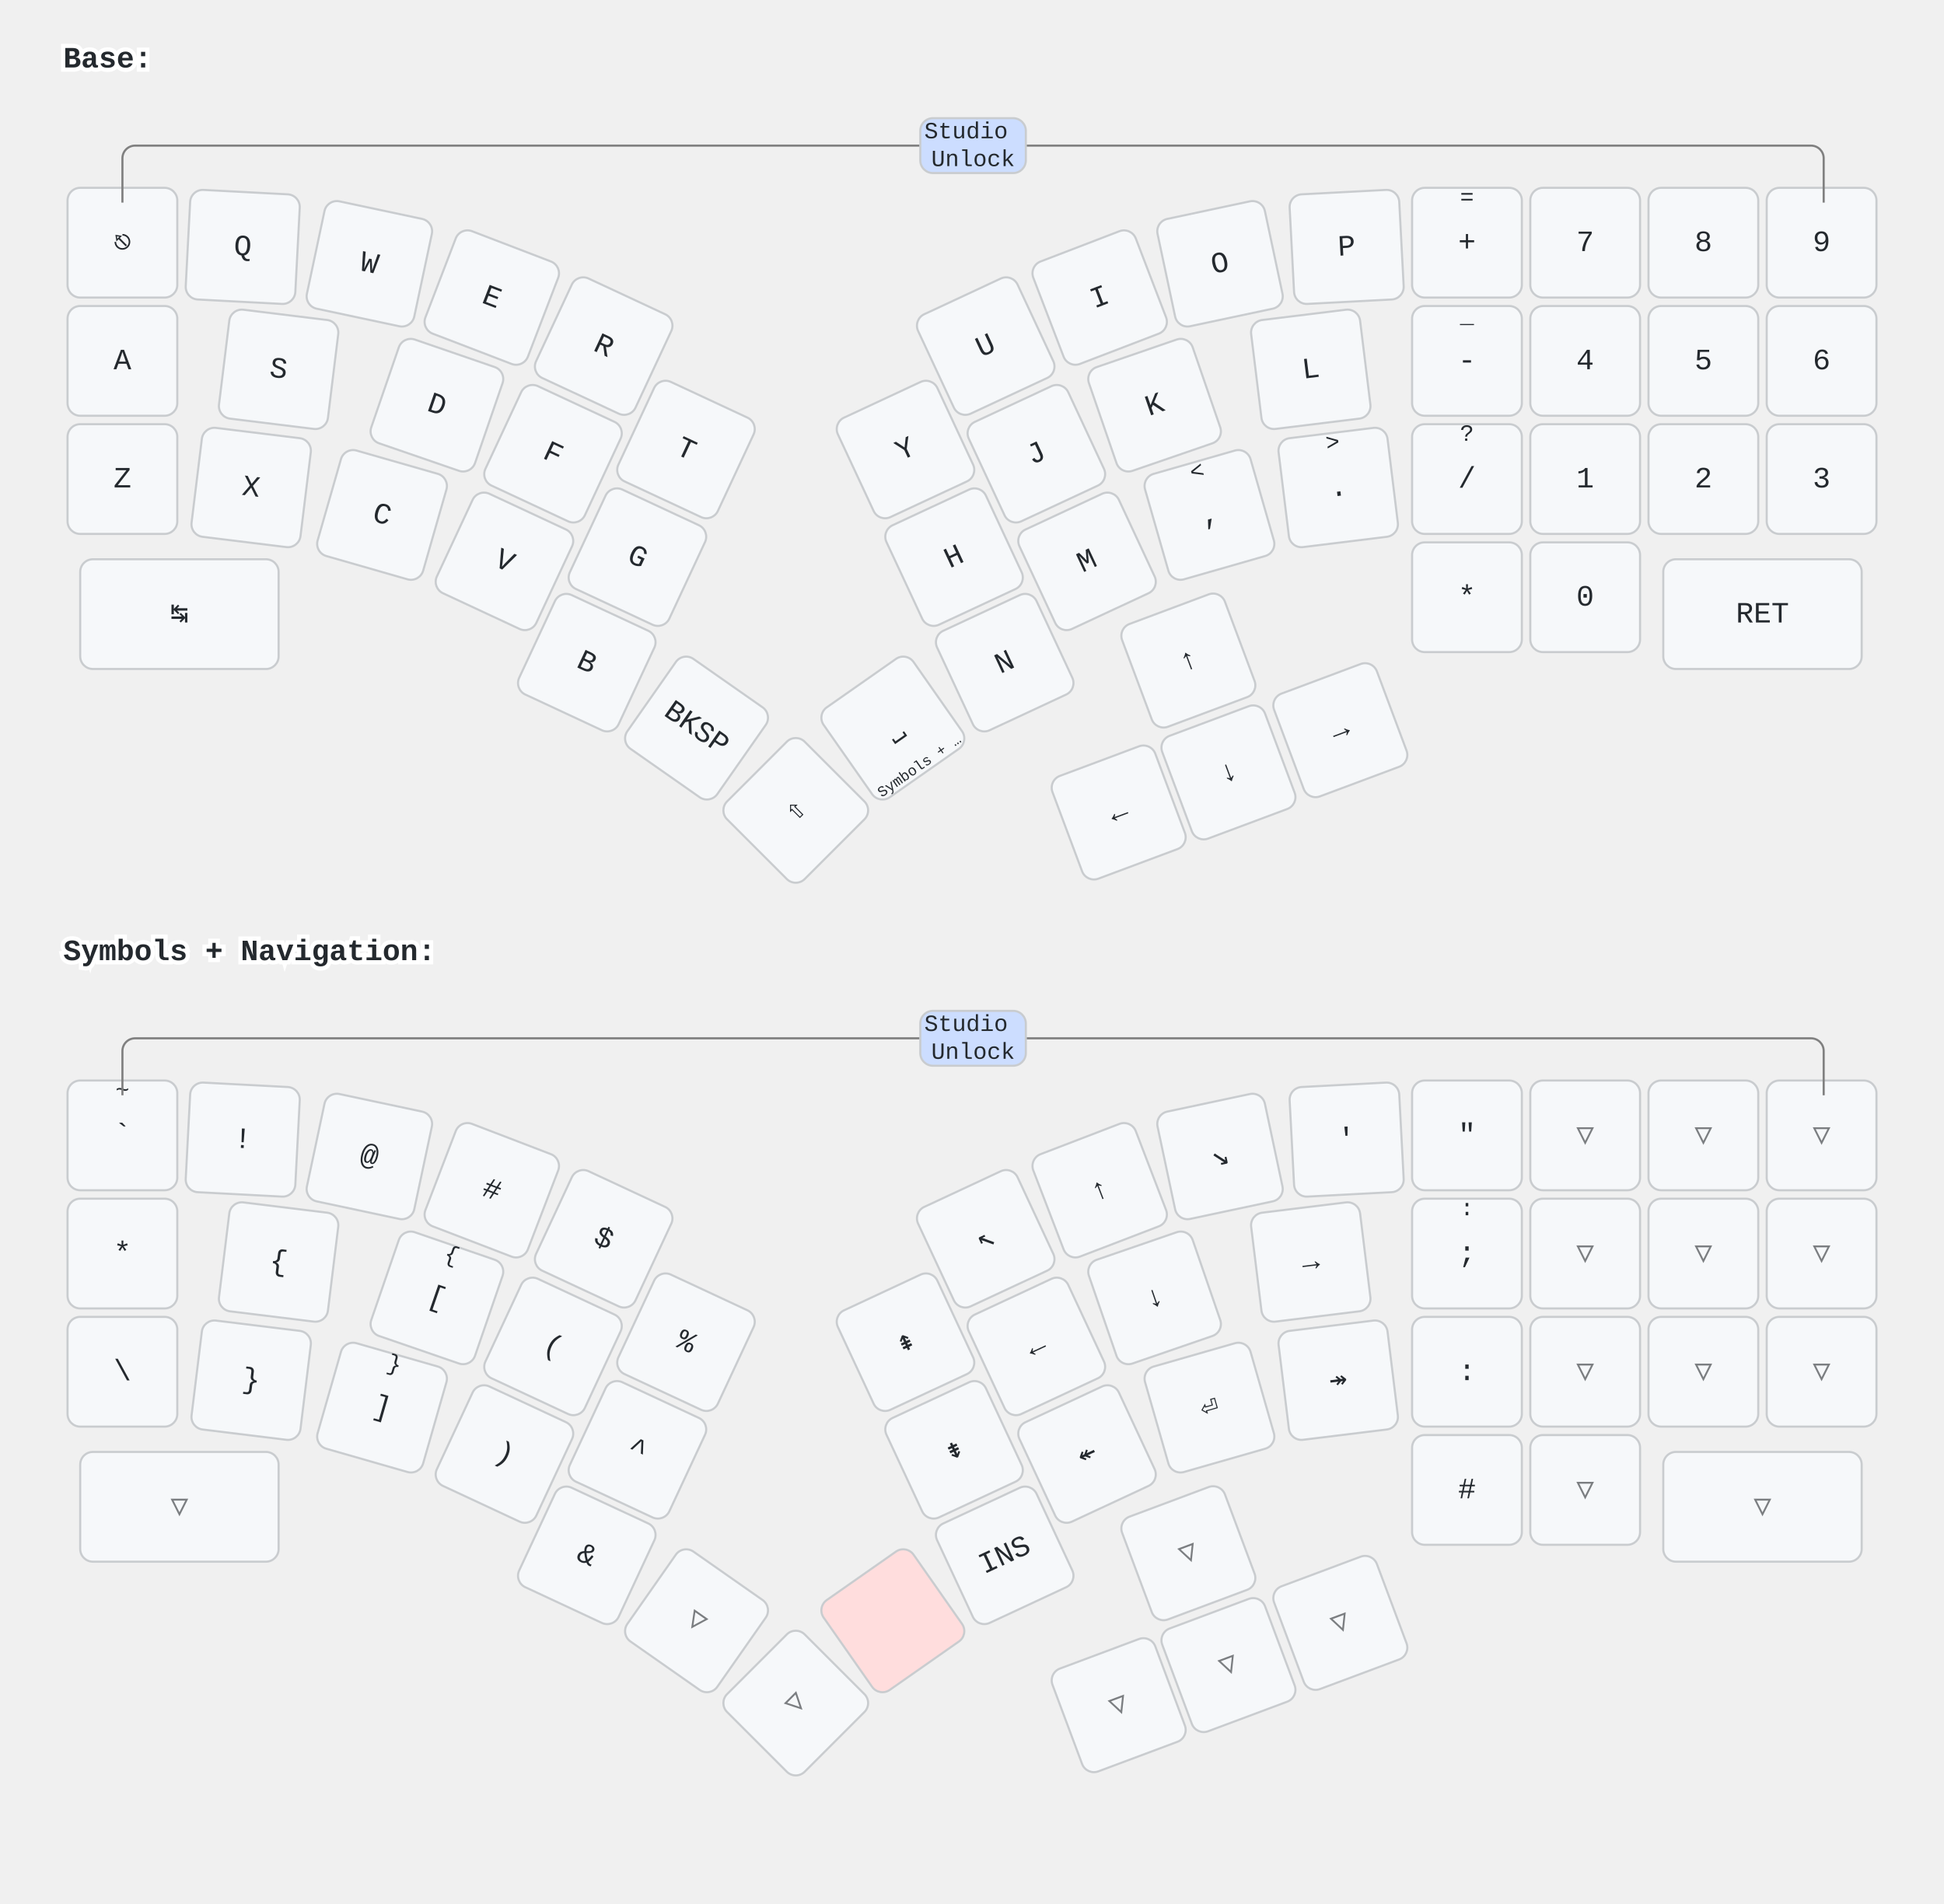
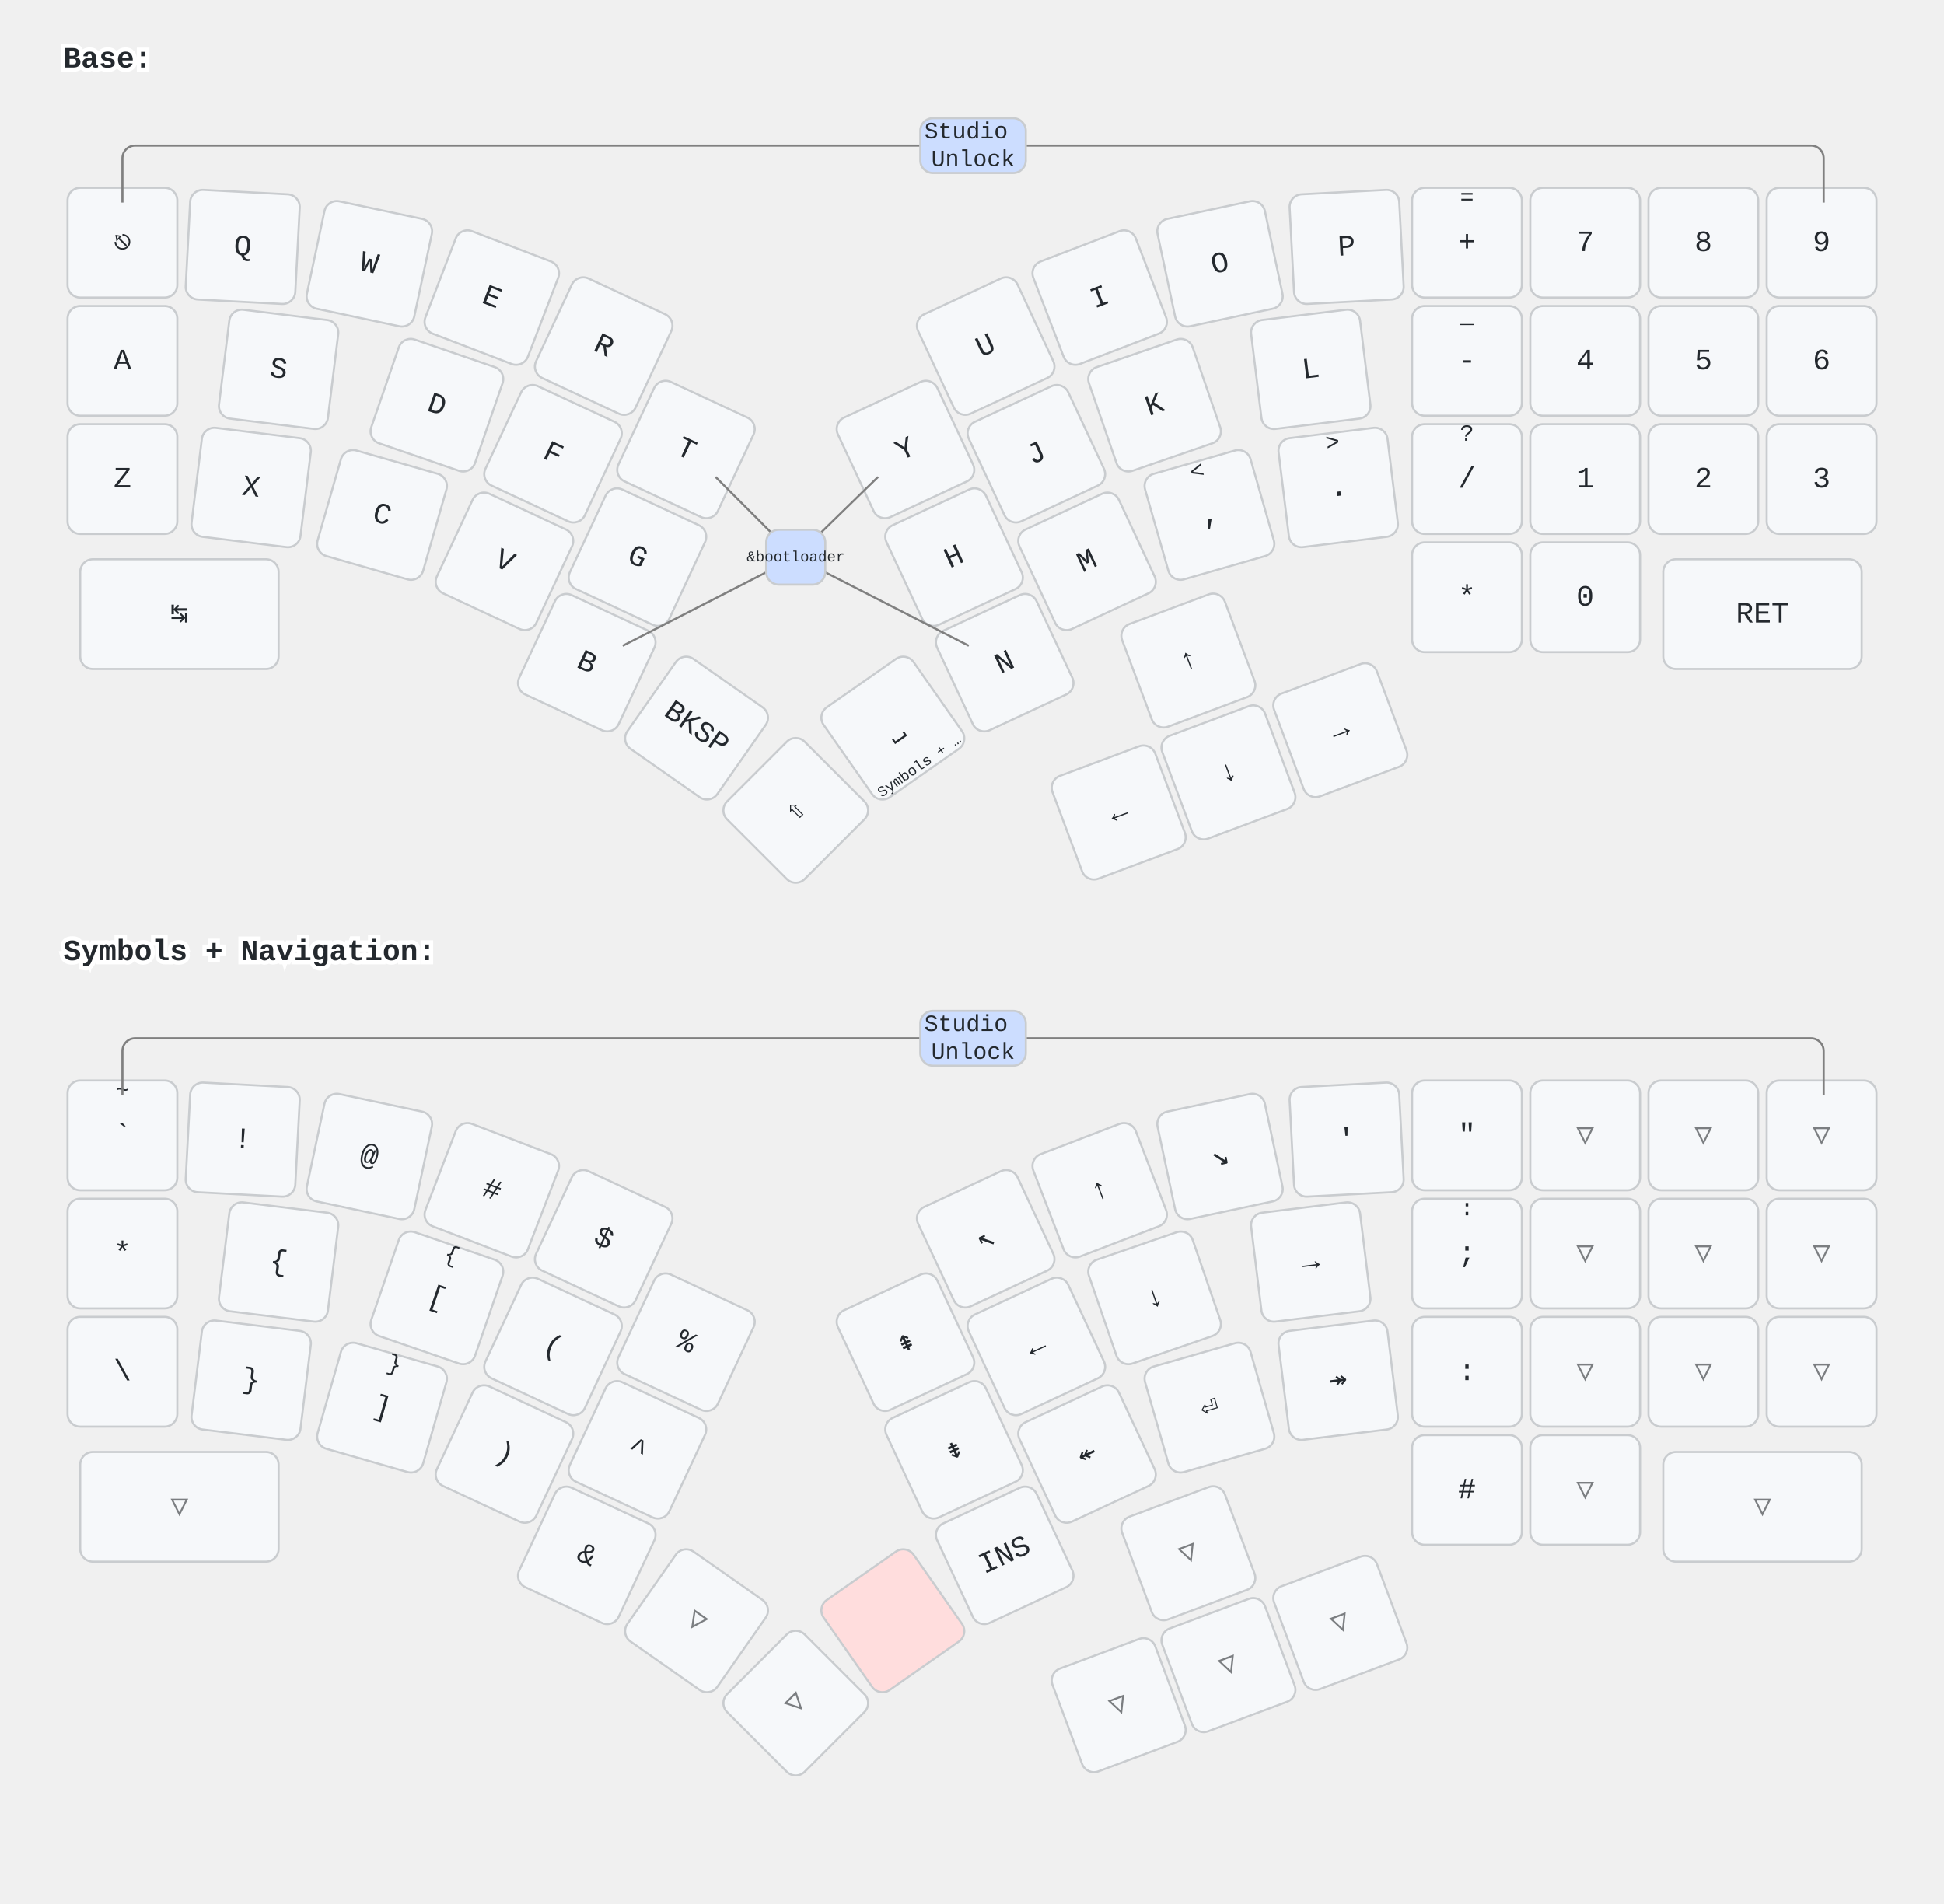
<svg xmlns="http://www.w3.org/2000/svg" width="921" height="902" viewBox="0 0 921 902" class="keymap">
  <style>/* inherit to force styles through use tags */
svg path {
    fill: inherit;
}

/* font and background color specifications */
svg.keymap {
    font-family: SFMono-Regular,Consolas,Liberation Mono,Menlo,monospace;
    font-size: 14px;
    font-kerning: normal;
    text-rendering: optimizeLegibility;
    fill: #24292e;
}

/* default key styling */
rect.key {
    fill: #f6f8fa;
}

rect.key, rect.combo {
    stroke: #c9cccf;
    stroke-width: 1;
}

/* default key side styling, only used is draw_key_sides is set */
rect.side {
    filter: brightness(90%);
}

/* color accent for combo boxes */
rect.combo, rect.combo-separate {
    fill: #cdf;
}

/* color accent for held keys */
rect.held, rect.combo.held {
    fill: #fdd;
}

/* color accent for ghost (optional) keys */
rect.ghost, rect.combo.ghost {
    stroke-dasharray: 4, 4;
    stroke-width: 2;
}

text {
    text-anchor: middle;
    dominant-baseline: middle;
}

/* styling for layer labels */
text.label {
    font-weight: bold;
    text-anchor: start;
    stroke: white;
    stroke-width: 4;
    paint-order: stroke;
}

/* styling for optional footer */
text.footer {
    text-anchor: end;
    dominant-baseline: auto;
    stroke: white;
    stroke-width: 4;
    paint-order: stroke;
}

/* styling for combo tap, and key non-tap label text */
text.combo, text.hold, text.shifted, text.left, text.right {
    font-size: 11px;
}

text.hold {
    text-anchor: middle;
    dominant-baseline: auto;
}

text.shifted {
    text-anchor: middle;
    dominant-baseline: hanging;
}

text.left {
    text-anchor: start;
}

text.right {
    text-anchor: end;
}

text.layer-activator {
    text-decoration: underline;
}

/* styling for hold/shifted label text in combo box */
text.combo.hold, text.combo.shifted, text.combo.left, text.combo.right {
    font-size: 8px;
}

/* lighter symbol for transparent keys */
text.trans {
    fill: #7b7e81;
}

/* styling for combo dendrons */
path.combo {
    stroke-width: 1;
    stroke: gray;
    fill: none;
}

/* Start Tabler Icons Cleanup */
/* cannot use height/width with glyphs */
.icon-tabler &gt; path {
    fill: inherit;
    stroke: inherit;
    stroke-width: 2;
}
/* hide tabler's default box */
.icon-tabler &gt; path[stroke="none"][fill="none"] {
    visibility: hidden;
}
/* End Tabler Icons Cleanup */
</style>
  <g transform="translate(30, 0)" class="layer-Base">
    <text x="0" y="28" class="label" id="Base">Base:</text>
    <g transform="translate(0, 87)">
      <g transform="translate(28, 28)" class="key keypos-0">
        <rect rx="6" ry="6" x="-26" y="-26" width="52" height="52" class="key" />
        <text x="0" y="0" class="key tap">⎋</text>
      </g>
      <g transform="translate(85, 30) rotate(3.0)" class="key keypos-1">
        <rect rx="6" ry="6" x="-26" y="-26" width="52" height="52" class="key" />
        <text x="0" y="0" class="key tap">Q</text>
      </g>
      <g transform="translate(145, 38) rotate(12.0)" class="key keypos-2">
        <rect rx="6" ry="6" x="-26" y="-26" width="52" height="52" class="key" />
        <text x="0" y="0" class="key tap">W</text>
      </g>
      <g transform="translate(203, 54) rotate(21.0)" class="key keypos-3">
        <rect rx="6" ry="6" x="-26" y="-26" width="52" height="52" class="key" />
        <text x="0" y="0" class="key tap">E</text>
      </g>
      <g transform="translate(256, 77) rotate(25.0)" class="key keypos-4">
        <rect rx="6" ry="6" x="-26" y="-26" width="52" height="52" class="key" />
        <text x="0" y="0" class="key tap">R</text>
      </g>
      <g transform="translate(295, 126) rotate(25.0)" class="key keypos-5">
        <rect rx="6" ry="6" x="-26" y="-26" width="52" height="52" class="key" />
        <text x="0" y="0" class="key tap">T</text>
      </g>
      <g transform="translate(399, 126) rotate(-25.0)" class="key keypos-6">
        <rect rx="6" ry="6" x="-26" y="-26" width="52" height="52" class="key" />
        <text x="0" y="0" class="key tap">Y</text>
      </g>
      <g transform="translate(437, 77) rotate(-25.0)" class="key keypos-7">
        <rect rx="6" ry="6" x="-26" y="-26" width="52" height="52" class="key" />
        <text x="0" y="0" class="key tap">U</text>
      </g>
      <g transform="translate(491, 54) rotate(-21.0)" class="key keypos-8">
        <rect rx="6" ry="6" x="-26" y="-26" width="52" height="52" class="key" />
        <text x="0" y="0" class="key tap">I</text>
      </g>
      <g transform="translate(548, 38) rotate(-12.0)" class="key keypos-9">
        <rect rx="6" ry="6" x="-26" y="-26" width="52" height="52" class="key" />
        <text x="0" y="0" class="key tap">O</text>
      </g>
      <g transform="translate(608, 30) rotate(-3.0)" class="key keypos-10">
        <rect rx="6" ry="6" x="-26" y="-26" width="52" height="52" class="key" />
        <text x="0" y="0" class="key tap">P</text>
      </g>
      <g transform="translate(665, 28)" class="key keypos-11">
        <rect rx="6" ry="6" x="-26" y="-26" width="52" height="52" class="key" />
        <text x="0" y="0" class="key tap">+</text>
        <text x="0" y="-24" class="key shifted">=</text>
      </g>
      <g transform="translate(721, 28)" class="key keypos-12">
        <rect rx="6" ry="6" x="-26" y="-26" width="52" height="52" class="key" />
        <text x="0" y="0" class="key tap">7</text>
      </g>
      <g transform="translate(777, 28)" class="key keypos-13">
        <rect rx="6" ry="6" x="-26" y="-26" width="52" height="52" class="key" />
        <text x="0" y="0" class="key tap">8</text>
      </g>
      <g transform="translate(833, 28)" class="key keypos-14">
        <rect rx="6" ry="6" x="-26" y="-26" width="52" height="52" class="key" />
        <text x="0" y="0" class="key tap">9</text>
      </g>
      <g transform="translate(28, 84)" class="key keypos-15">
        <rect rx="6" ry="6" x="-26" y="-26" width="52" height="52" class="key" />
        <text x="0" y="0" class="key tap">A</text>
      </g>
      <g transform="translate(102, 88) rotate(7.0)" class="key keypos-16">
        <rect rx="6" ry="6" x="-26" y="-26" width="52" height="52" class="key" />
        <text x="0" y="0" class="key tap">S</text>
      </g>
      <g transform="translate(177, 105) rotate(19.0)" class="key keypos-17">
        <rect rx="6" ry="6" x="-26" y="-26" width="52" height="52" class="key" />
        <text x="0" y="0" class="key tap">D</text>
      </g>
      <g transform="translate(232, 128) rotate(25.0)" class="key keypos-18">
        <rect rx="6" ry="6" x="-26" y="-26" width="52" height="52" class="key" />
        <text x="0" y="0" class="key tap">F</text>
      </g>
      <g transform="translate(272, 177) rotate(25.0)" class="key keypos-19">
        <rect rx="6" ry="6" x="-26" y="-26" width="52" height="52" class="key" />
        <text x="0" y="0" class="key tap">G</text>
      </g>
      <g transform="translate(422, 177) rotate(-25.0)" class="key keypos-20">
        <rect rx="6" ry="6" x="-26" y="-26" width="52" height="52" class="key" />
        <text x="0" y="0" class="key tap">H</text>
      </g>
      <g transform="translate(461, 128) rotate(-25.0)" class="key keypos-21">
        <rect rx="6" ry="6" x="-26" y="-26" width="52" height="52" class="key" />
        <text x="0" y="0" class="key tap">J</text>
      </g>
      <g transform="translate(517, 105) rotate(-19.0)" class="key keypos-22">
        <rect rx="6" ry="6" x="-26" y="-26" width="52" height="52" class="key" />
        <text x="0" y="0" class="key tap">K</text>
      </g>
      <g transform="translate(591, 88) rotate(-7.0)" class="key keypos-23">
        <rect rx="6" ry="6" x="-26" y="-26" width="52" height="52" class="key" />
        <text x="0" y="0" class="key tap">L</text>
      </g>
      <g transform="translate(665, 84)" class="key keypos-24">
        <rect rx="6" ry="6" x="-26" y="-26" width="52" height="52" class="key" />
        <text x="0" y="0" class="key tap">-</text>
        <text x="0" y="-24" class="key shifted">_</text>
      </g>
      <g transform="translate(721, 84)" class="key keypos-25">
        <rect rx="6" ry="6" x="-26" y="-26" width="52" height="52" class="key" />
        <text x="0" y="0" class="key tap">4</text>
      </g>
      <g transform="translate(777, 84)" class="key keypos-26">
        <rect rx="6" ry="6" x="-26" y="-26" width="52" height="52" class="key" />
        <text x="0" y="0" class="key tap">5</text>
      </g>
      <g transform="translate(833, 84)" class="key keypos-27">
        <rect rx="6" ry="6" x="-26" y="-26" width="52" height="52" class="key" />
        <text x="0" y="0" class="key tap">6</text>
      </g>
      <g transform="translate(28, 140)" class="key keypos-28">
        <rect rx="6" ry="6" x="-26" y="-26" width="52" height="52" class="key" />
        <text x="0" y="0" class="key tap">Z</text>
      </g>
      <g transform="translate(89, 144) rotate(7.0)" class="key keypos-29">
        <rect rx="6" ry="6" x="-26" y="-26" width="52" height="52" class="key" />
        <text x="0" y="0" class="key tap">X</text>
      </g>
      <g transform="translate(151, 157) rotate(16.0)" class="key keypos-30">
        <rect rx="6" ry="6" x="-26" y="-26" width="52" height="52" class="key" />
        <text x="0" y="0" class="key tap">C</text>
      </g>
      <g transform="translate(209, 179) rotate(25.0)" class="key keypos-31">
        <rect rx="6" ry="6" x="-26" y="-26" width="52" height="52" class="key" />
        <text x="0" y="0" class="key tap">V</text>
      </g>
      <g transform="translate(248, 227) rotate(25.0)" class="key keypos-32">
        <rect rx="6" ry="6" x="-26" y="-26" width="52" height="52" class="key" />
        <text x="0" y="0" class="key tap">B</text>
      </g>
      <g transform="translate(446, 227) rotate(-25.0)" class="key keypos-33">
        <rect rx="6" ry="6" x="-26" y="-26" width="52" height="52" class="key" />
        <text x="0" y="0" class="key tap">N</text>
      </g>
      <g transform="translate(485, 179) rotate(-25.0)" class="key keypos-34">
        <rect rx="6" ry="6" x="-26" y="-26" width="52" height="52" class="key" />
        <text x="0" y="0" class="key tap">M</text>
      </g>
      <g transform="translate(543, 157) rotate(-16.0)" class="key keypos-35">
        <rect rx="6" ry="6" x="-26" y="-26" width="52" height="52" class="key" />
        <text x="0" y="0" class="key tap">,</text>
        <text x="0" y="-24" class="key shifted">&lt;</text>
      </g>
      <g transform="translate(604, 144) rotate(-7.0)" class="key keypos-36">
        <rect rx="6" ry="6" x="-26" y="-26" width="52" height="52" class="key" />
        <text x="0" y="0" class="key tap">.</text>
        <text x="0" y="-24" class="key shifted">&gt;</text>
      </g>
      <g transform="translate(665, 140)" class="key keypos-37">
        <rect rx="6" ry="6" x="-26" y="-26" width="52" height="52" class="key" />
        <text x="0" y="0" class="key tap">/</text>
        <text x="0" y="-24" class="key shifted">?</text>
      </g>
      <g transform="translate(721, 140)" class="key keypos-38">
        <rect rx="6" ry="6" x="-26" y="-26" width="52" height="52" class="key" />
        <text x="0" y="0" class="key tap">1</text>
      </g>
      <g transform="translate(777, 140)" class="key keypos-39">
        <rect rx="6" ry="6" x="-26" y="-26" width="52" height="52" class="key" />
        <text x="0" y="0" class="key tap">2</text>
      </g>
      <g transform="translate(833, 140)" class="key keypos-40">
        <rect rx="6" ry="6" x="-26" y="-26" width="52" height="52" class="key" />
        <text x="0" y="0" class="key tap">3</text>
      </g>
      <g transform="translate(55, 204)" class="key keypos-41">
        <rect rx="6" ry="6" x="-47" y="-26" width="94" height="52" class="key" />
        <text x="0" y="0" class="key tap">↹</text>
      </g>
      <g transform="translate(300, 258) rotate(35.0)" class="key keypos-42">
        <rect rx="6" ry="6" x="-26" y="-26" width="52" height="52" class="key" />
        <text x="0" y="0" class="key tap">BKSP</text>
      </g>
      <g transform="translate(347, 297) rotate(-45.0)" class="key keypos-43">
        <rect rx="6" ry="6" x="-26" y="-26" width="52" height="52" class="key" />
        <text x="0" y="0" class="key tap">⇧</text>
      </g>
      <g transform="translate(393, 258) rotate(-35.0)" class="key keypos-44">
        <rect rx="6" ry="6" x="-26" y="-26" width="52" height="52" class="key" />
        <text x="0" y="0" class="key tap">⎵</text>
        <a href="#Symbols--Navigation">
          <text x="0" y="24" class="key hold layer-activator">
            <tspan style="font-size: 64%">Symbols + …</tspan>
          </text>
        </a>
      </g>
      <g transform="translate(500, 298) rotate(-20.5)" class="key keypos-45">
        <rect rx="6" ry="6" x="-26" y="-26" width="52" height="52" class="key" />
        <text x="0" y="0" class="key tap">←</text>
      </g>
      <g transform="translate(552, 279) rotate(-20.5)" class="key keypos-46">
        <rect rx="6" ry="6" x="-26" y="-26" width="52" height="52" class="key" />
        <text x="0" y="0" class="key tap">↓</text>
      </g>
      <g transform="translate(533, 226) rotate(-20.5)" class="key keypos-47">
        <rect rx="6" ry="6" x="-26" y="-26" width="52" height="52" class="key" />
        <text x="0" y="0" class="key tap">↑</text>
      </g>
      <g transform="translate(605, 259) rotate(-20.5)" class="key keypos-48">
        <rect rx="6" ry="6" x="-26" y="-26" width="52" height="52" class="key" />
        <text x="0" y="0" class="key tap">→</text>
      </g>
      <g transform="translate(665, 196)" class="key keypos-49">
        <rect rx="6" ry="6" x="-26" y="-26" width="52" height="52" class="key" />
        <text x="0" y="0" class="key tap">*</text>
      </g>
      <g transform="translate(721, 196)" class="key keypos-50">
        <rect rx="6" ry="6" x="-26" y="-26" width="52" height="52" class="key" />
        <text x="0" y="0" class="key tap">0</text>
      </g>
      <g transform="translate(805, 204)" class="key keypos-51">
        <rect rx="6" ry="6" x="-47" y="-26" width="94" height="52" class="key" />
        <text x="0" y="0" class="key tap">RET</text>
      </g>
      <g class="combo combopos-0">
        <path d="M431,-18 h-397 a6.0,6.0 0 0 0 -6.0,6.0 v21" class="combo" />
        <path d="M431,-18 h397 a6.0,6.0 0 0 1 6.0,6.0 v21" class="combo" />
        <rect rx="6" ry="6" x="406" y="-31" width="50" height="26" class="combo" />
        <text x="431" y="-18" class="combo tap">
          <tspan x="431" dy="-0.6em">Studio</tspan>
          <tspan x="431" dy="1.2em">Unlock</tspan>
        </text>
      </g>
+       <g class="combo combopos-1">
+         <path d="M347,177 l-38,-38" class="combo" />
+         <path d="M347,177 l39,-38" class="combo" />
+         <path d="M347,177 l-82,42" class="combo" />
+         <path d="M347,177 l82,42" class="combo" />
+         <rect rx="6" ry="6" x="333" y="164" width="28" height="26" class="combo" />
+         <text x="347" y="177" class="combo tap">
+           <tspan style="font-size: 64%">&amp;bootloader</tspan>
+         </text>
+       </g>
    </g>
  </g>
  <g transform="translate(30, 423)" class="layer-Symbols + Navigation">
    <text x="0" y="28" class="label" id="Symbols--Navigation">Symbols + Navigation:</text>
    <g transform="translate(0, 87)">
      <g transform="translate(28, 28)" class="key keypos-0">
        <rect rx="6" ry="6" x="-26" y="-26" width="52" height="52" class="key" />
        <text x="0" y="0" class="key tap">`</text>
        <text x="0" y="-24" class="key shifted">~</text>
      </g>
      <g transform="translate(85, 30) rotate(3.0)" class="key keypos-1">
        <rect rx="6" ry="6" x="-26" y="-26" width="52" height="52" class="key" />
        <text x="0" y="0" class="key tap">!</text>
      </g>
      <g transform="translate(145, 38) rotate(12.0)" class="key keypos-2">
        <rect rx="6" ry="6" x="-26" y="-26" width="52" height="52" class="key" />
        <text x="0" y="0" class="key tap">@</text>
      </g>
      <g transform="translate(203, 54) rotate(21.0)" class="key keypos-3">
        <rect rx="6" ry="6" x="-26" y="-26" width="52" height="52" class="key" />
        <text x="0" y="0" class="key tap">#</text>
      </g>
      <g transform="translate(256, 77) rotate(25.0)" class="key keypos-4">
        <rect rx="6" ry="6" x="-26" y="-26" width="52" height="52" class="key" />
        <text x="0" y="0" class="key tap">$</text>
      </g>
      <g transform="translate(295, 126) rotate(25.0)" class="key keypos-5">
        <rect rx="6" ry="6" x="-26" y="-26" width="52" height="52" class="key" />
        <text x="0" y="0" class="key tap">%</text>
      </g>
      <g transform="translate(399, 126) rotate(-25.0)" class="key keypos-6">
        <rect rx="6" ry="6" x="-26" y="-26" width="52" height="52" class="key" />
        <text x="0" y="0" class="key tap">⇞</text>
      </g>
      <g transform="translate(437, 77) rotate(-25.0)" class="key keypos-7">
        <rect rx="6" ry="6" x="-26" y="-26" width="52" height="52" class="key" />
        <text x="0" y="0" class="key tap">↖</text>
      </g>
      <g transform="translate(491, 54) rotate(-21.0)" class="key keypos-8">
        <rect rx="6" ry="6" x="-26" y="-26" width="52" height="52" class="key" />
        <text x="0" y="0" class="key tap">↑</text>
      </g>
      <g transform="translate(548, 38) rotate(-12.0)" class="key keypos-9">
        <rect rx="6" ry="6" x="-26" y="-26" width="52" height="52" class="key" />
        <text x="0" y="0" class="key tap">↘</text>
      </g>
      <g transform="translate(608, 30) rotate(-3.0)" class="key keypos-10">
        <rect rx="6" ry="6" x="-26" y="-26" width="52" height="52" class="key" />
        <text x="0" y="0" class="key tap">'</text>
      </g>
      <g transform="translate(665, 28)" class="key keypos-11">
        <rect rx="6" ry="6" x="-26" y="-26" width="52" height="52" class="key" />
        <text x="0" y="0" class="key tap">"</text>
      </g>
      <g transform="translate(721, 28)" class="key trans keypos-12">
        <rect rx="6" ry="6" x="-26" y="-26" width="52" height="52" class="key trans" />
        <text x="0" y="0" class="key trans tap">▽</text>
      </g>
      <g transform="translate(777, 28)" class="key trans keypos-13">
        <rect rx="6" ry="6" x="-26" y="-26" width="52" height="52" class="key trans" />
        <text x="0" y="0" class="key trans tap">▽</text>
      </g>
      <g transform="translate(833, 28)" class="key trans keypos-14">
        <rect rx="6" ry="6" x="-26" y="-26" width="52" height="52" class="key trans" />
        <text x="0" y="0" class="key trans tap">▽</text>
      </g>
      <g transform="translate(28, 84)" class="key keypos-15">
        <rect rx="6" ry="6" x="-26" y="-26" width="52" height="52" class="key" />
        <text x="0" y="0" class="key tap">*</text>
      </g>
      <g transform="translate(102, 88) rotate(7.0)" class="key keypos-16">
        <rect rx="6" ry="6" x="-26" y="-26" width="52" height="52" class="key" />
        <text x="0" y="0" class="key tap">{</text>
      </g>
      <g transform="translate(177, 105) rotate(19.0)" class="key keypos-17">
        <rect rx="6" ry="6" x="-26" y="-26" width="52" height="52" class="key" />
        <text x="0" y="0" class="key tap">[</text>
        <text x="0" y="-24" class="key shifted">{</text>
      </g>
      <g transform="translate(232, 128) rotate(25.0)" class="key keypos-18">
        <rect rx="6" ry="6" x="-26" y="-26" width="52" height="52" class="key" />
        <text x="0" y="0" class="key tap">(</text>
      </g>
      <g transform="translate(272, 177) rotate(25.0)" class="key keypos-19">
        <rect rx="6" ry="6" x="-26" y="-26" width="52" height="52" class="key" />
        <text x="0" y="0" class="key tap">^</text>
      </g>
      <g transform="translate(422, 177) rotate(-25.0)" class="key keypos-20">
        <rect rx="6" ry="6" x="-26" y="-26" width="52" height="52" class="key" />
        <text x="0" y="0" class="key tap">⇟</text>
      </g>
      <g transform="translate(461, 128) rotate(-25.0)" class="key keypos-21">
        <rect rx="6" ry="6" x="-26" y="-26" width="52" height="52" class="key" />
        <text x="0" y="0" class="key tap">←</text>
      </g>
      <g transform="translate(517, 105) rotate(-19.0)" class="key keypos-22">
        <rect rx="6" ry="6" x="-26" y="-26" width="52" height="52" class="key" />
        <text x="0" y="0" class="key tap">↓</text>
      </g>
      <g transform="translate(591, 88) rotate(-7.0)" class="key keypos-23">
        <rect rx="6" ry="6" x="-26" y="-26" width="52" height="52" class="key" />
        <text x="0" y="0" class="key tap">→</text>
      </g>
      <g transform="translate(665, 84)" class="key keypos-24">
        <rect rx="6" ry="6" x="-26" y="-26" width="52" height="52" class="key" />
        <text x="0" y="0" class="key tap">;</text>
        <text x="0" y="-24" class="key shifted">:</text>
      </g>
      <g transform="translate(721, 84)" class="key trans keypos-25">
        <rect rx="6" ry="6" x="-26" y="-26" width="52" height="52" class="key trans" />
        <text x="0" y="0" class="key trans tap">▽</text>
      </g>
      <g transform="translate(777, 84)" class="key trans keypos-26">
        <rect rx="6" ry="6" x="-26" y="-26" width="52" height="52" class="key trans" />
        <text x="0" y="0" class="key trans tap">▽</text>
      </g>
      <g transform="translate(833, 84)" class="key trans keypos-27">
        <rect rx="6" ry="6" x="-26" y="-26" width="52" height="52" class="key trans" />
        <text x="0" y="0" class="key trans tap">▽</text>
      </g>
      <g transform="translate(28, 140)" class="key keypos-28">
        <rect rx="6" ry="6" x="-26" y="-26" width="52" height="52" class="key" />
        <text x="0" y="0" class="key tap">\</text>
      </g>
      <g transform="translate(89, 144) rotate(7.0)" class="key keypos-29">
        <rect rx="6" ry="6" x="-26" y="-26" width="52" height="52" class="key" />
        <text x="0" y="0" class="key tap">}</text>
      </g>
      <g transform="translate(151, 157) rotate(16.0)" class="key keypos-30">
        <rect rx="6" ry="6" x="-26" y="-26" width="52" height="52" class="key" />
        <text x="0" y="0" class="key tap">]</text>
        <text x="0" y="-24" class="key shifted">}</text>
      </g>
      <g transform="translate(209, 179) rotate(25.0)" class="key keypos-31">
        <rect rx="6" ry="6" x="-26" y="-26" width="52" height="52" class="key" />
        <text x="0" y="0" class="key tap">)</text>
      </g>
      <g transform="translate(248, 227) rotate(25.0)" class="key keypos-32">
        <rect rx="6" ry="6" x="-26" y="-26" width="52" height="52" class="key" />
        <text x="0" y="0" class="key tap">&amp;</text>
      </g>
      <g transform="translate(446, 227) rotate(-25.0)" class="key keypos-33">
        <rect rx="6" ry="6" x="-26" y="-26" width="52" height="52" class="key" />
        <text x="0" y="0" class="key tap">INS</text>
      </g>
      <g transform="translate(485, 179) rotate(-25.0)" class="key keypos-34">
        <rect rx="6" ry="6" x="-26" y="-26" width="52" height="52" class="key" />
        <text x="0" y="0" class="key tap">↞</text>
      </g>
      <g transform="translate(543, 157) rotate(-16.0)" class="key keypos-35">
        <rect rx="6" ry="6" x="-26" y="-26" width="52" height="52" class="key" />
        <text x="0" y="0" class="key tap">⏎</text>
      </g>
      <g transform="translate(604, 144) rotate(-7.0)" class="key keypos-36">
        <rect rx="6" ry="6" x="-26" y="-26" width="52" height="52" class="key" />
        <text x="0" y="0" class="key tap">↠</text>
      </g>
      <g transform="translate(665, 140)" class="key keypos-37">
        <rect rx="6" ry="6" x="-26" y="-26" width="52" height="52" class="key" />
        <text x="0" y="0" class="key tap">:</text>
      </g>
      <g transform="translate(721, 140)" class="key trans keypos-38">
        <rect rx="6" ry="6" x="-26" y="-26" width="52" height="52" class="key trans" />
        <text x="0" y="0" class="key trans tap">▽</text>
      </g>
      <g transform="translate(777, 140)" class="key trans keypos-39">
        <rect rx="6" ry="6" x="-26" y="-26" width="52" height="52" class="key trans" />
        <text x="0" y="0" class="key trans tap">▽</text>
      </g>
      <g transform="translate(833, 140)" class="key trans keypos-40">
        <rect rx="6" ry="6" x="-26" y="-26" width="52" height="52" class="key trans" />
        <text x="0" y="0" class="key trans tap">▽</text>
      </g>
      <g transform="translate(55, 204)" class="key trans keypos-41">
        <rect rx="6" ry="6" x="-47" y="-26" width="94" height="52" class="key trans" />
        <text x="0" y="0" class="key trans tap">▽</text>
      </g>
      <g transform="translate(300, 258) rotate(35.0)" class="key trans keypos-42">
        <rect rx="6" ry="6" x="-26" y="-26" width="52" height="52" class="key trans" />
        <text x="0" y="0" class="key trans tap">▽</text>
      </g>
      <g transform="translate(347, 297) rotate(-45.0)" class="key trans keypos-43">
        <rect rx="6" ry="6" x="-26" y="-26" width="52" height="52" class="key trans" />
        <text x="0" y="0" class="key trans tap">▽</text>
      </g>
      <g transform="translate(393, 258) rotate(-35.0)" class="key held keypos-44">
        <rect rx="6" ry="6" x="-26" y="-26" width="52" height="52" class="key held" />
      </g>
      <g transform="translate(500, 298) rotate(-20.5)" class="key trans keypos-45">
        <rect rx="6" ry="6" x="-26" y="-26" width="52" height="52" class="key trans" />
        <text x="0" y="0" class="key trans tap">▽</text>
      </g>
      <g transform="translate(552, 279) rotate(-20.5)" class="key trans keypos-46">
        <rect rx="6" ry="6" x="-26" y="-26" width="52" height="52" class="key trans" />
        <text x="0" y="0" class="key trans tap">▽</text>
      </g>
      <g transform="translate(533, 226) rotate(-20.5)" class="key trans keypos-47">
        <rect rx="6" ry="6" x="-26" y="-26" width="52" height="52" class="key trans" />
        <text x="0" y="0" class="key trans tap">▽</text>
      </g>
      <g transform="translate(605, 259) rotate(-20.5)" class="key trans keypos-48">
        <rect rx="6" ry="6" x="-26" y="-26" width="52" height="52" class="key trans" />
        <text x="0" y="0" class="key trans tap">▽</text>
      </g>
      <g transform="translate(665, 196)" class="key keypos-49">
        <rect rx="6" ry="6" x="-26" y="-26" width="52" height="52" class="key" />
        <text x="0" y="0" class="key tap">#</text>
      </g>
      <g transform="translate(721, 196)" class="key trans keypos-50">
        <rect rx="6" ry="6" x="-26" y="-26" width="52" height="52" class="key trans" />
        <text x="0" y="0" class="key trans tap">▽</text>
      </g>
      <g transform="translate(805, 204)" class="key trans keypos-51">
        <rect rx="6" ry="6" x="-47" y="-26" width="94" height="52" class="key trans" />
        <text x="0" y="0" class="key trans tap">▽</text>
      </g>
      <g class="combo combopos-0">
        <path d="M431,-18 h-397 a6.0,6.0 0 0 0 -6.0,6.0 v21" class="combo" />
        <path d="M431,-18 h397 a6.0,6.0 0 0 1 6.0,6.0 v21" class="combo" />
        <rect rx="6" ry="6" x="406" y="-31" width="50" height="26" class="combo" />
        <text x="431" y="-18" class="combo tap">
          <tspan x="431" dy="-0.6em">Studio</tspan>
          <tspan x="431" dy="1.2em">Unlock</tspan>
        </text>
      </g>
    </g>
  </g>
</svg>
